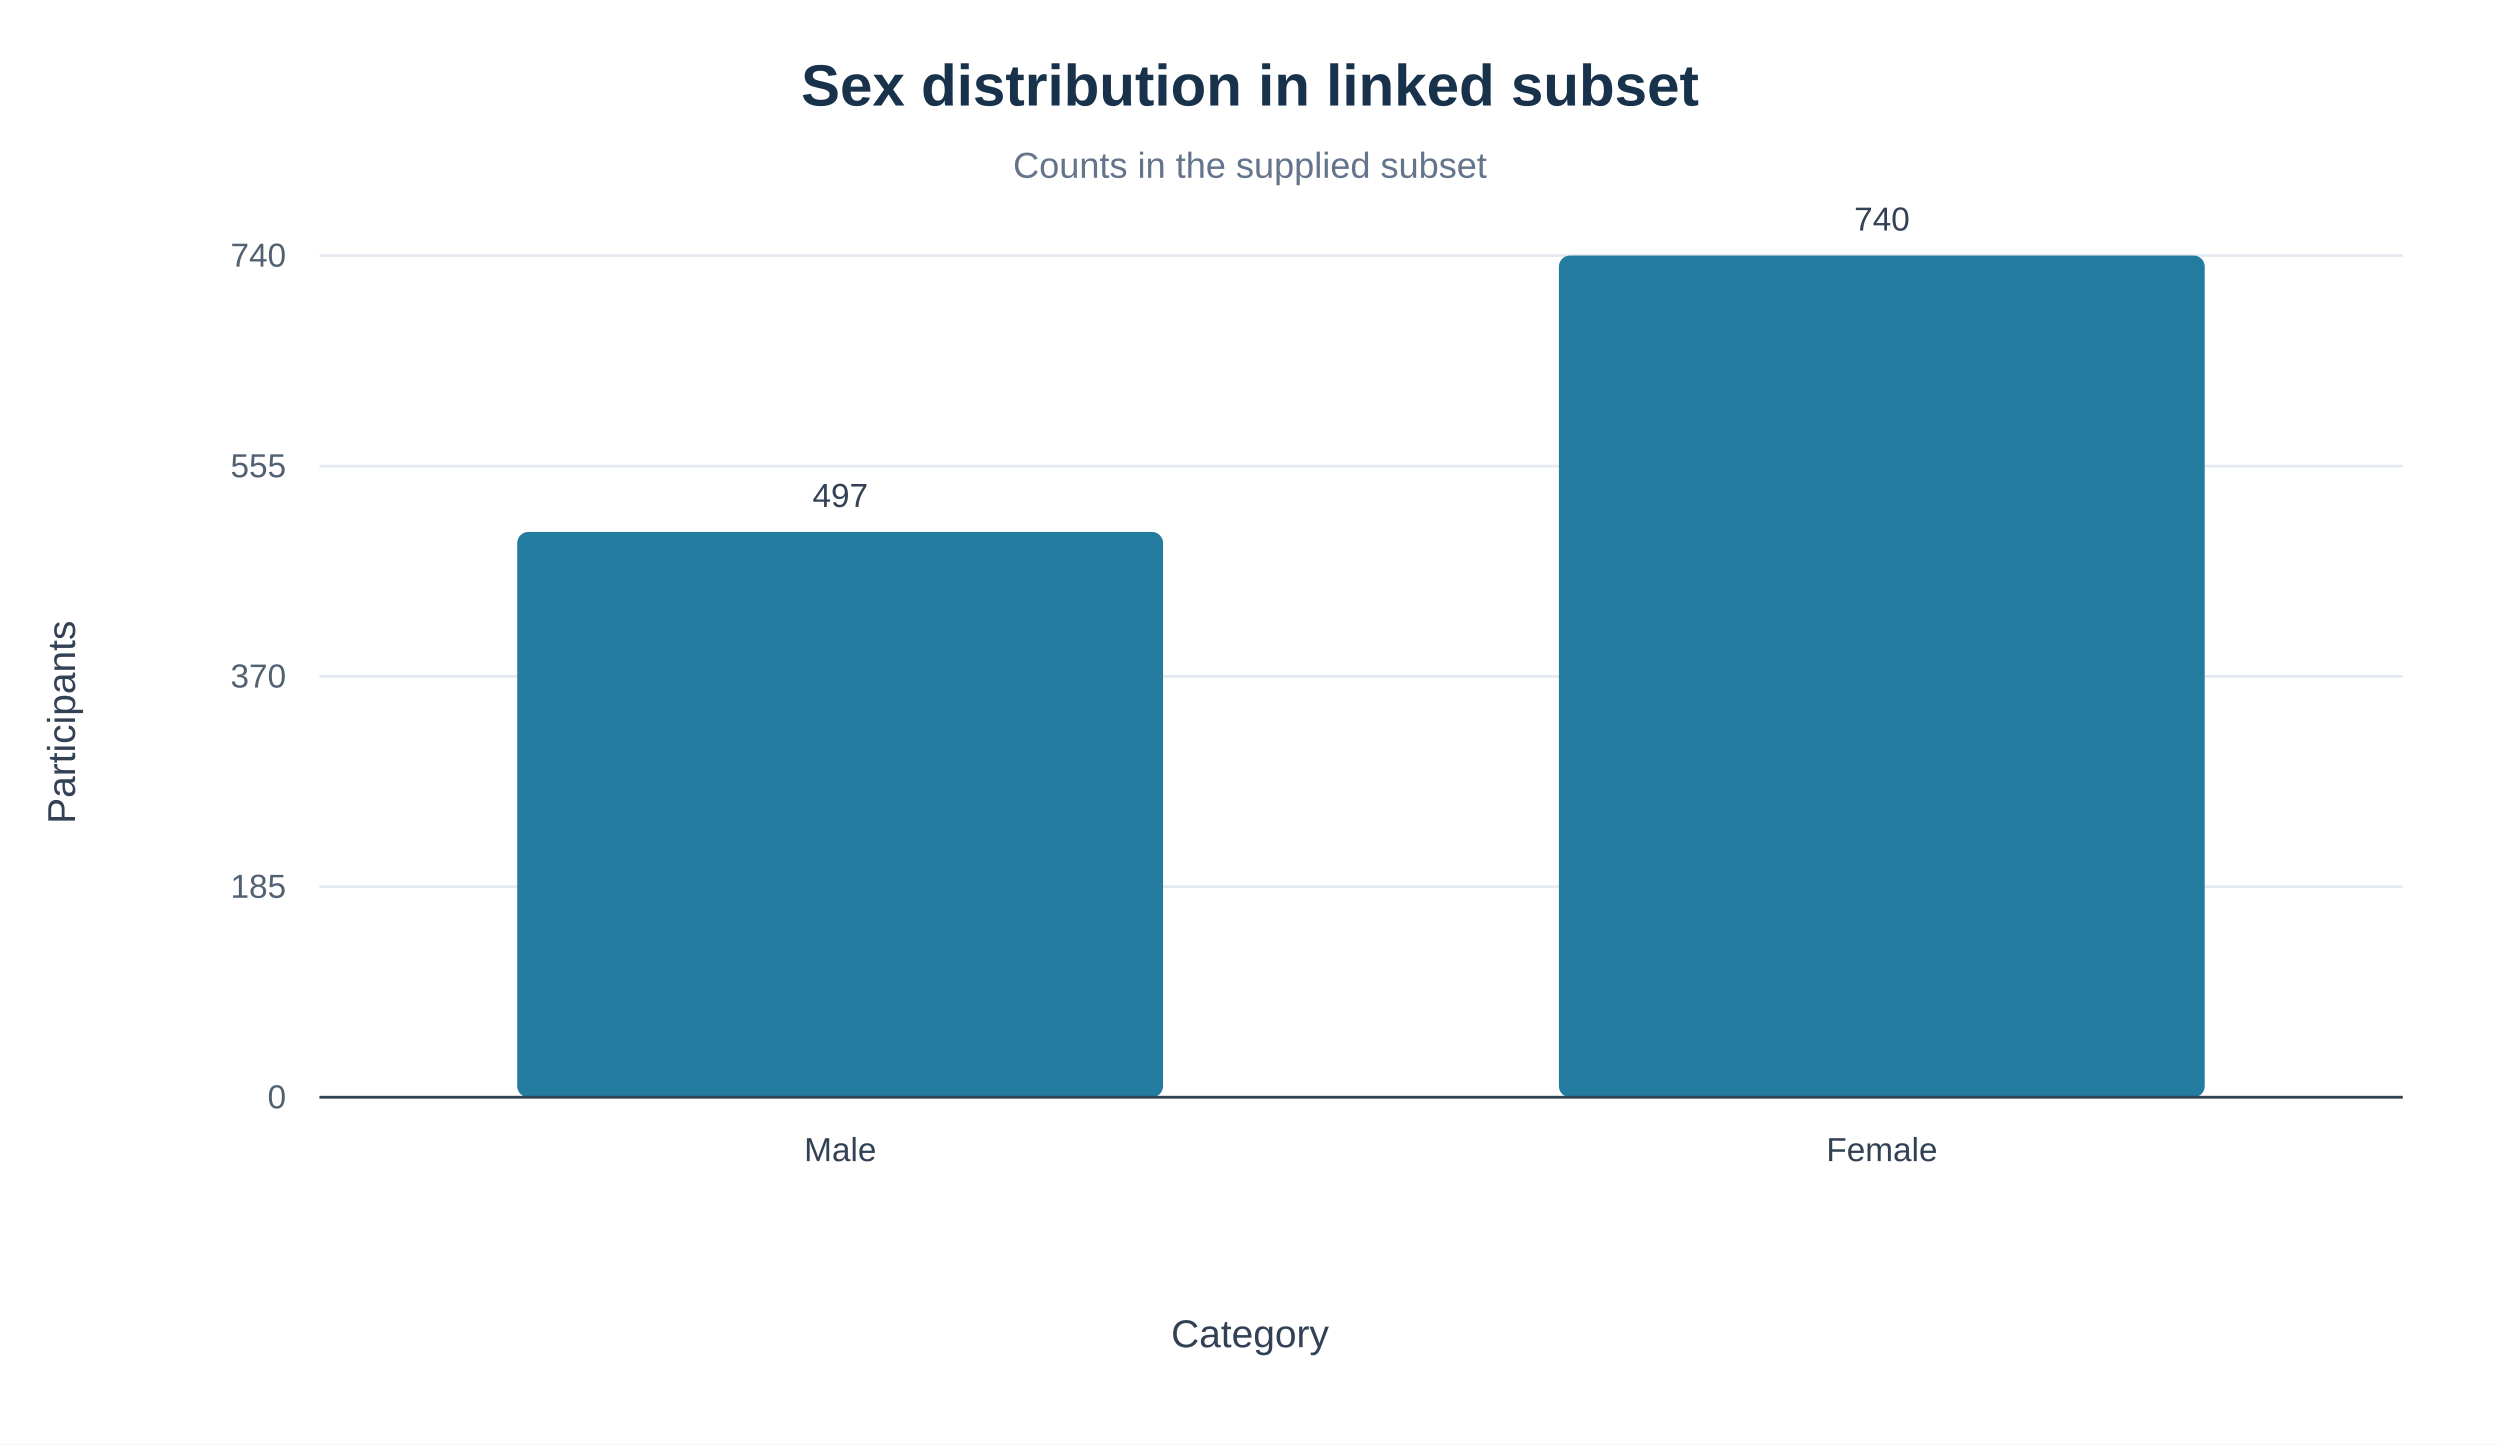
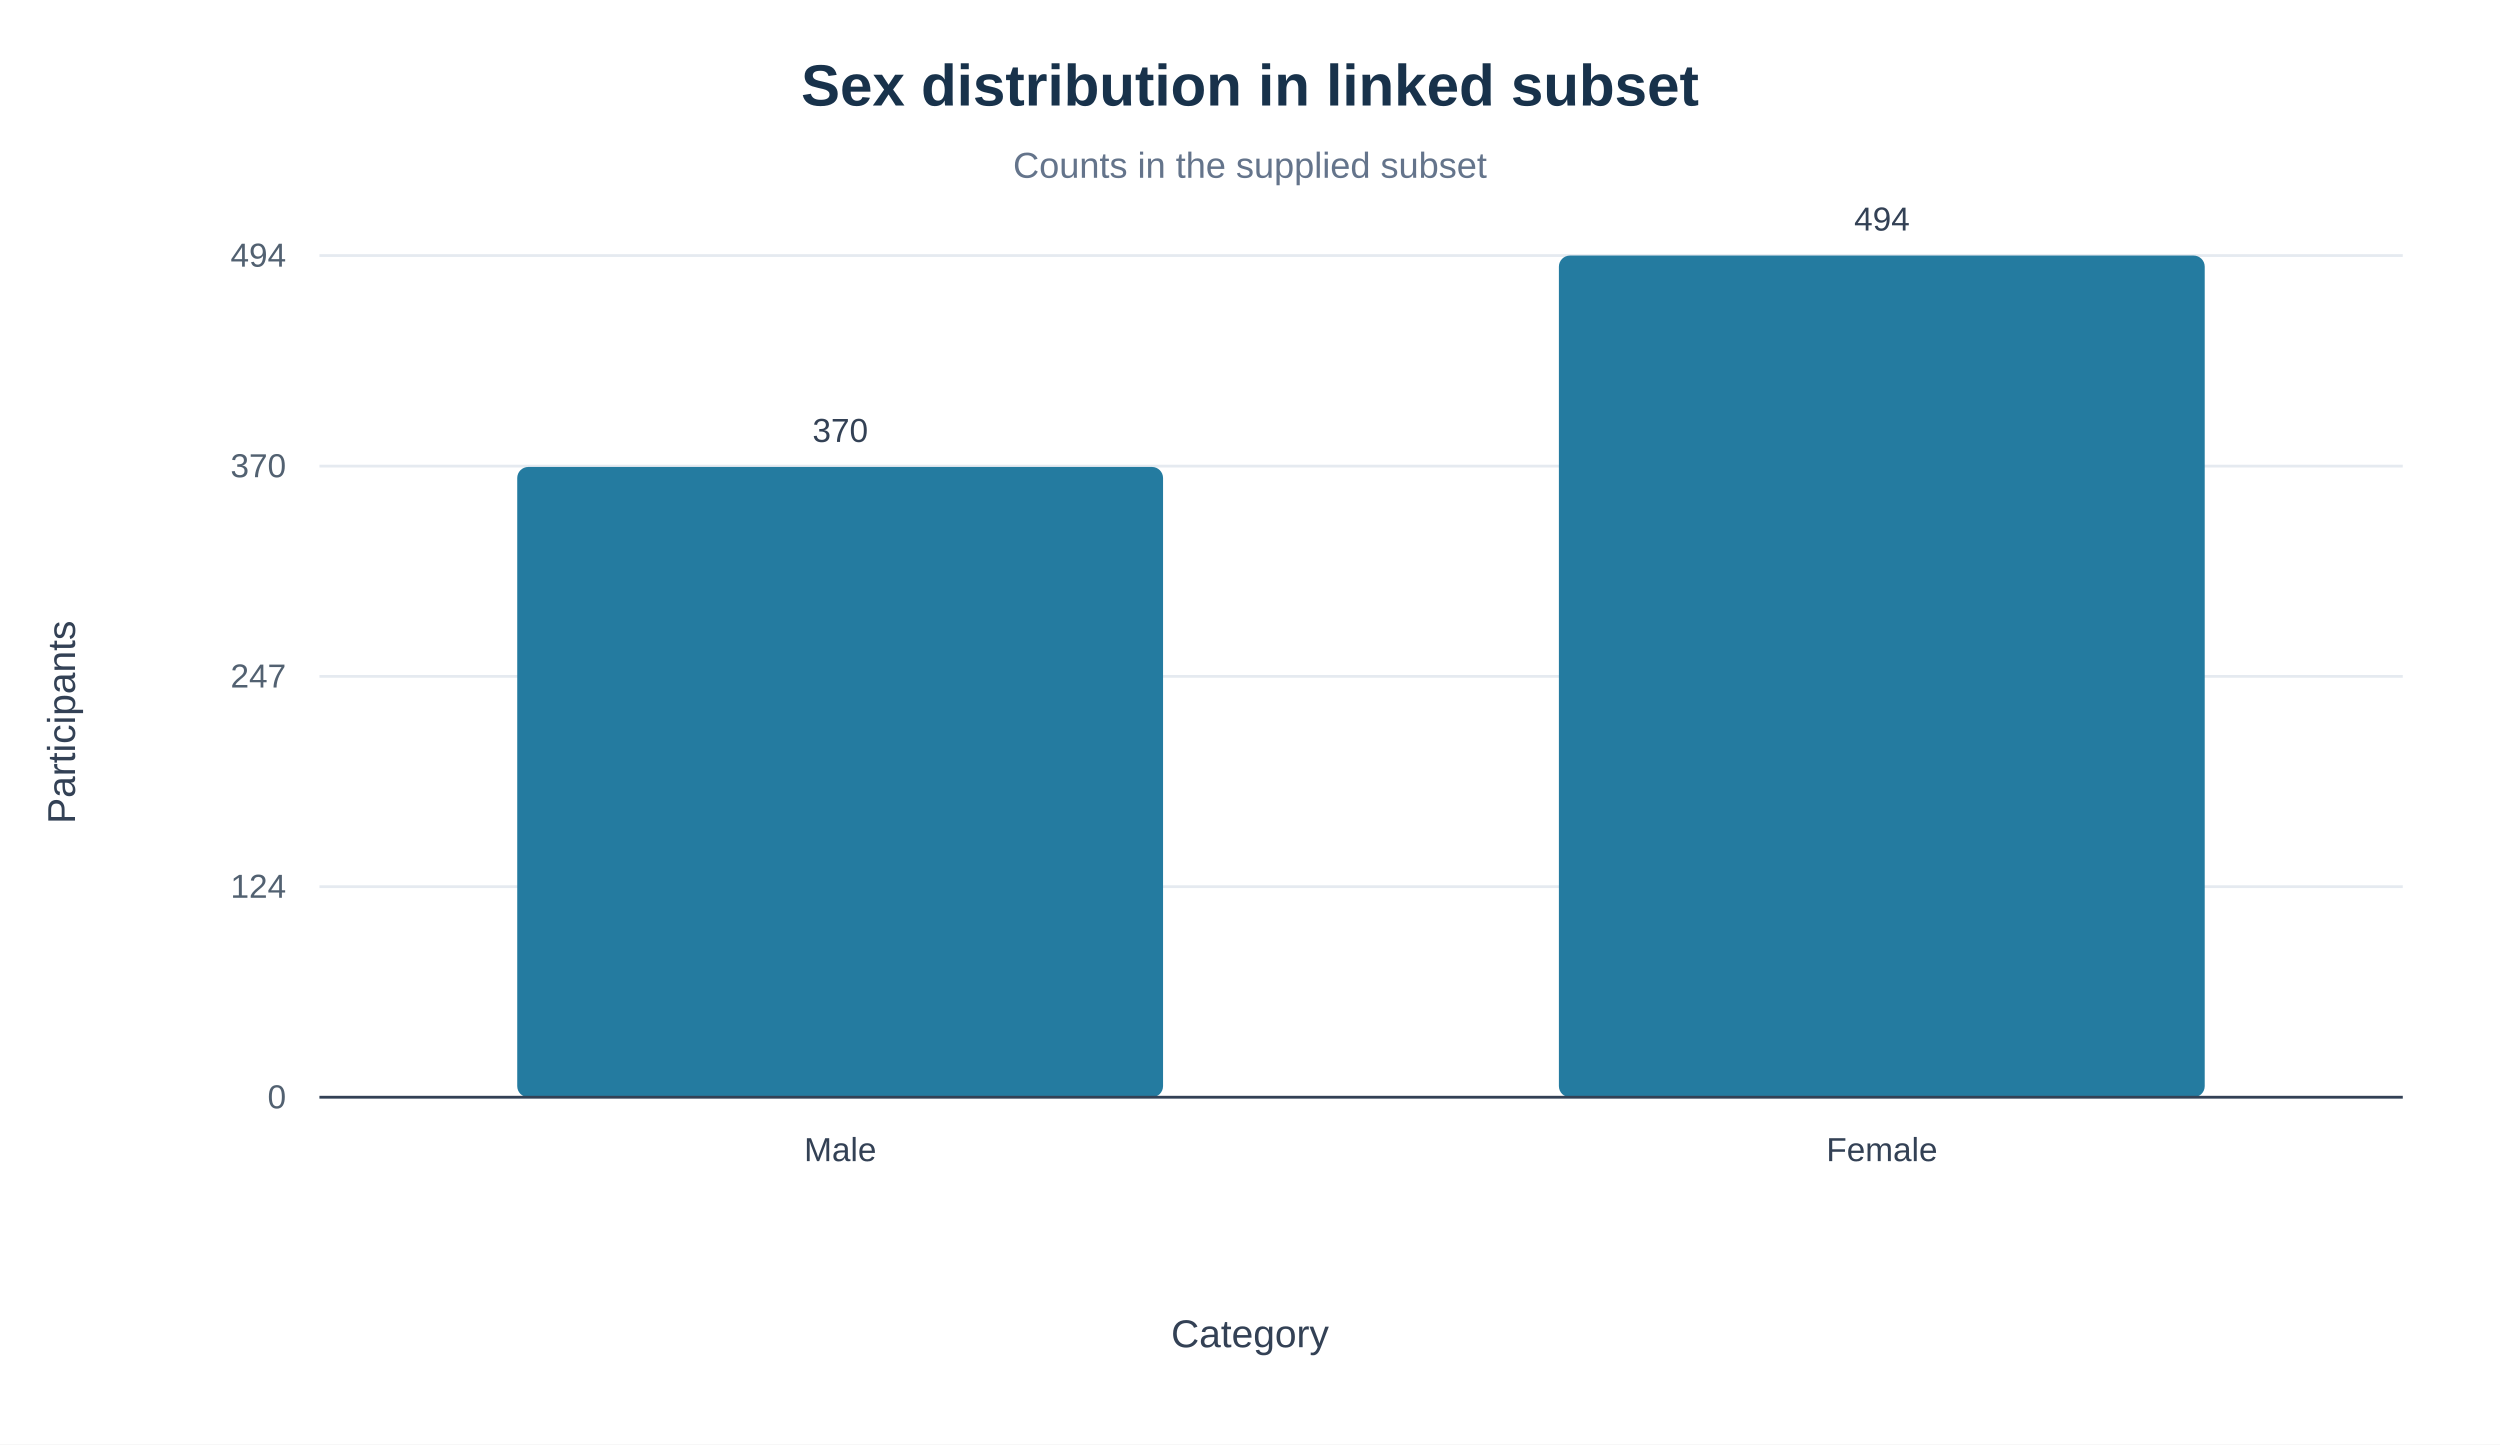
<svg xmlns="http://www.w3.org/2000/svg" width="900" height="520" viewBox="0 0 900 520">
  <rect width="100%" height="100%" fill="#ffffff" />
  <text x="450.0" y="38" text-anchor="middle" font-family="Arial" font-size="21" font-weight="700" fill="#18324b">Sex distribution in linked subset</text>
  <text x="450.0" y="64" text-anchor="middle" font-family="Arial" font-size="13" fill="#64748b">Counts in the supplied subset</text>
  <line x1="115" y1="92.0" x2="865" y2="92.0" stroke="#e5eaf0" />
-   <text x="103" y="96.0" text-anchor="end" font-family="Arial" font-size="12" fill="#526171">740</text>
+   <text x="103" y="96.0" text-anchor="end" font-family="Arial" font-size="12" fill="#526171">494</text>
  <line x1="115" y1="167.8" x2="865" y2="167.8" stroke="#e5eaf0" />
-   <text x="103" y="171.8" text-anchor="end" font-family="Arial" font-size="12" fill="#526171">555</text>
+   <text x="103" y="171.8" text-anchor="end" font-family="Arial" font-size="12" fill="#526171">370</text>
  <line x1="115" y1="243.5" x2="865" y2="243.5" stroke="#e5eaf0" />
-   <text x="103" y="247.5" text-anchor="end" font-family="Arial" font-size="12" fill="#526171">370</text>
+   <text x="103" y="247.5" text-anchor="end" font-family="Arial" font-size="12" fill="#526171">247</text>
  <line x1="115" y1="319.2" x2="865" y2="319.2" stroke="#e5eaf0" />
-   <text x="103" y="323.2" text-anchor="end" font-family="Arial" font-size="12" fill="#526171">185</text>
+   <text x="103" y="323.2" text-anchor="end" font-family="Arial" font-size="12" fill="#526171">124</text>
  <line x1="115" y1="395.0" x2="865" y2="395.0" stroke="#e5eaf0" />
  <text x="103" y="399.0" text-anchor="end" font-family="Arial" font-size="12" fill="#526171">0</text>
-   <rect x="186.2" y="191.5" width="232.5" height="203.5" rx="4" fill="#247ba0" />
+   <rect x="186.2" y="168.1" width="232.5" height="226.9" rx="4" fill="#247ba0" />
  <text x="302.5" y="418" text-anchor="middle" font-family="Arial" font-size="12" fill="#334155">Male</text>
-   <text x="302.5" y="182.5" text-anchor="middle" font-family="Arial" font-size="12" fill="#334155">497</text>
+   <text x="302.5" y="159.1" text-anchor="middle" font-family="Arial" font-size="12" fill="#334155">370</text>
  <rect x="561.2" y="92.0" width="232.5" height="303.0" rx="4" fill="#247ba0" />
  <text x="677.5" y="418" text-anchor="middle" font-family="Arial" font-size="12" fill="#334155">Female</text>
-   <text x="677.5" y="83.0" text-anchor="middle" font-family="Arial" font-size="12" fill="#334155">740</text>
+   <text x="677.5" y="83.0" text-anchor="middle" font-family="Arial" font-size="12" fill="#334155">494</text>
  <line x1="115" y1="395" x2="865" y2="395" stroke="#334155" />
  <text x="450.0" y="485" text-anchor="middle" font-family="Arial" font-size="14" fill="#334155">Category</text>
  <text transform="translate(27,260.0) rotate(-90)" text-anchor="middle" font-family="Arial" font-size="14" fill="#334155">Participants</text>
</svg>
